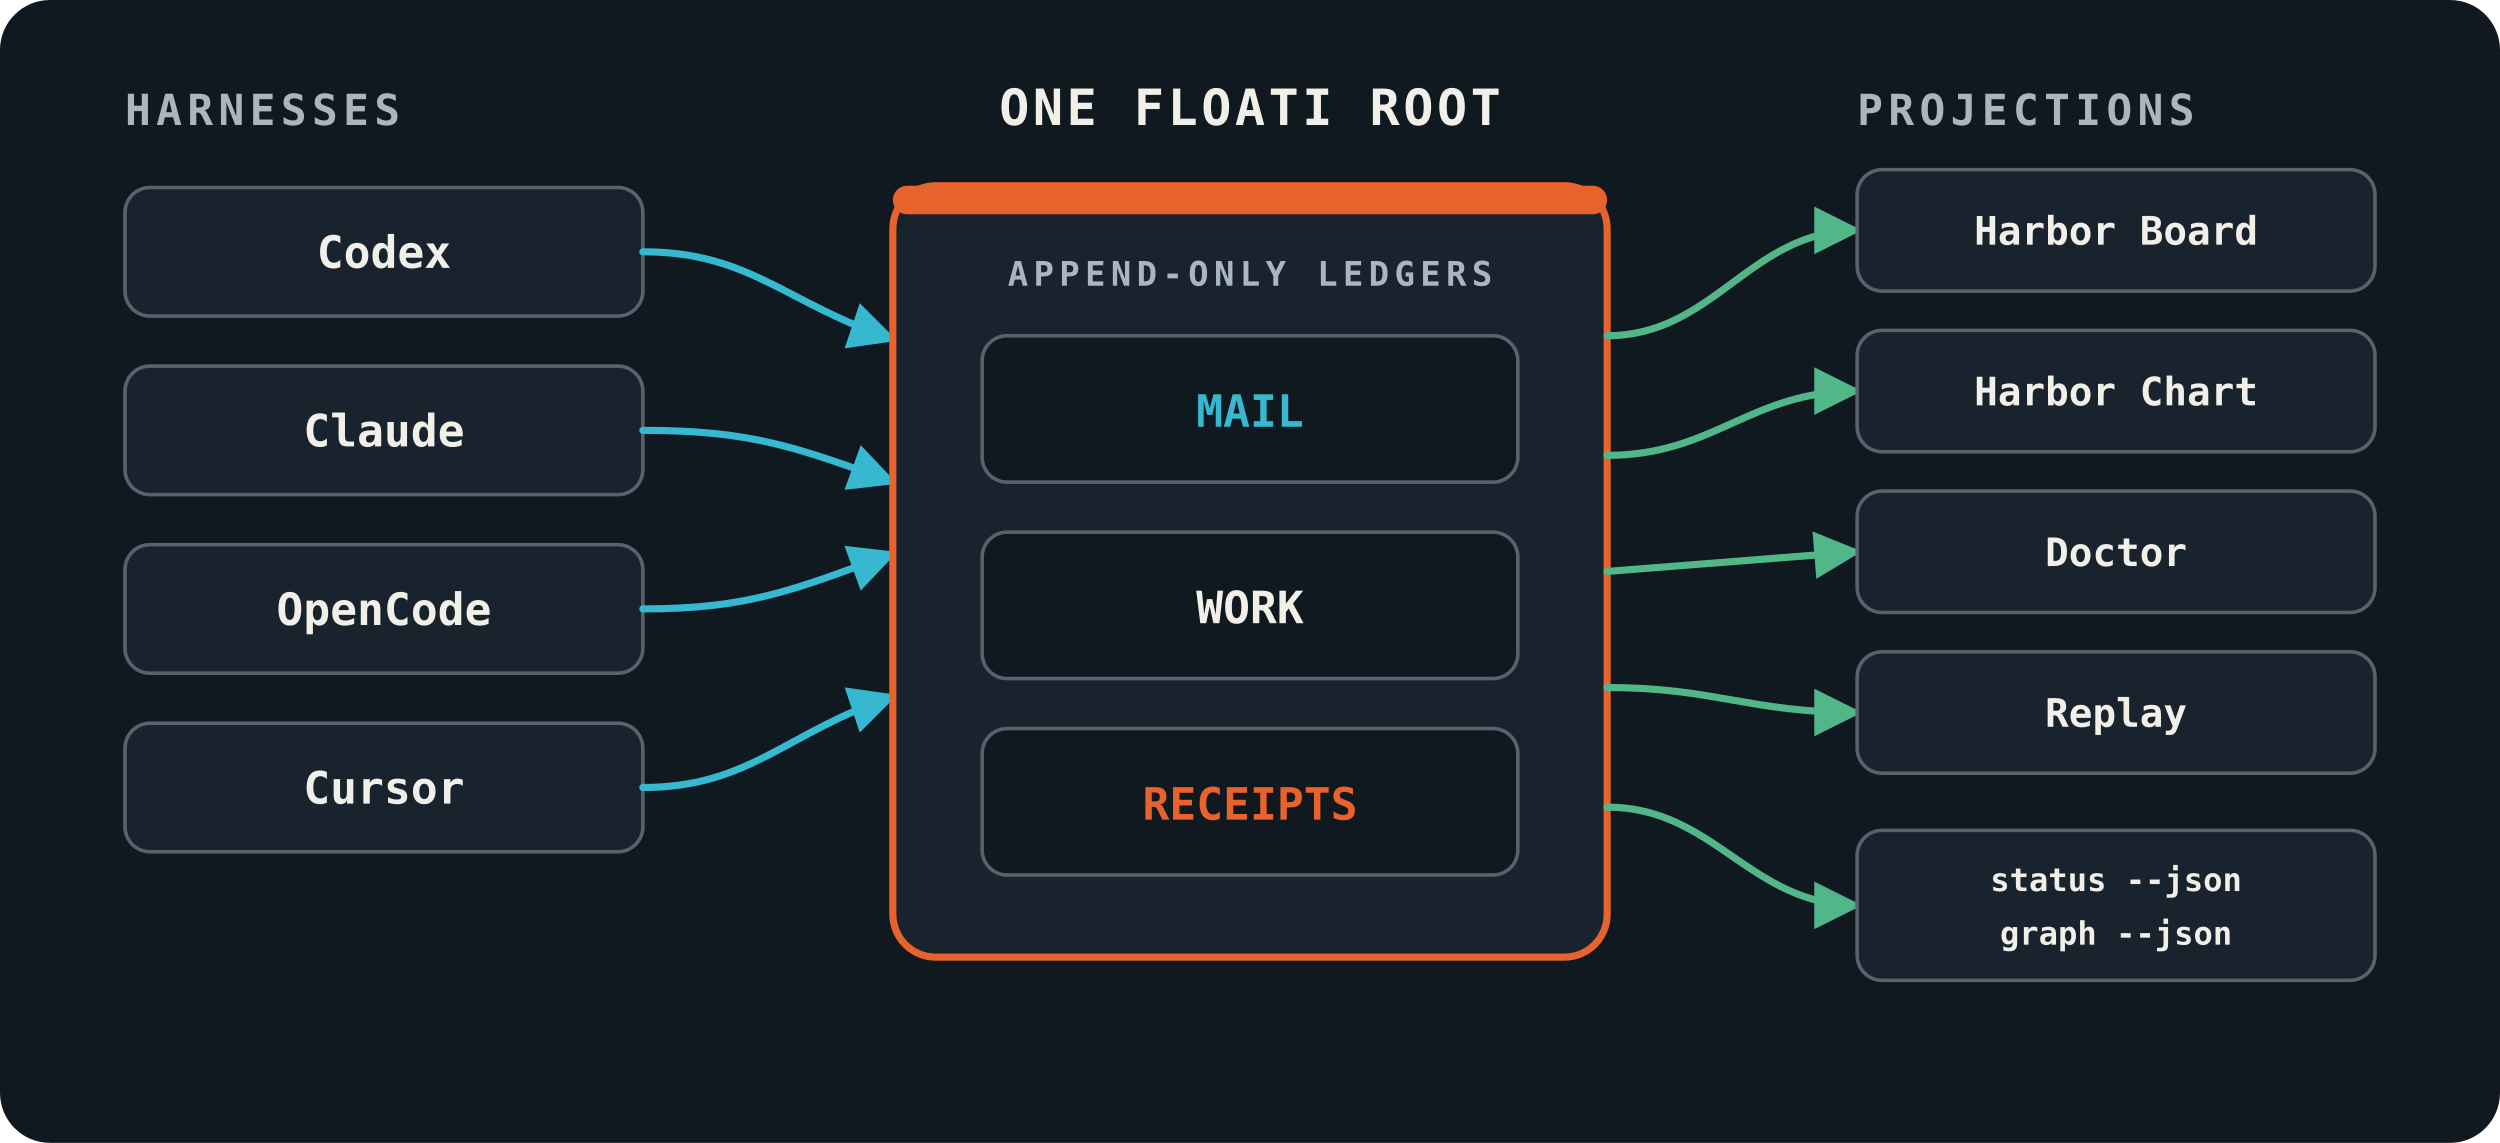
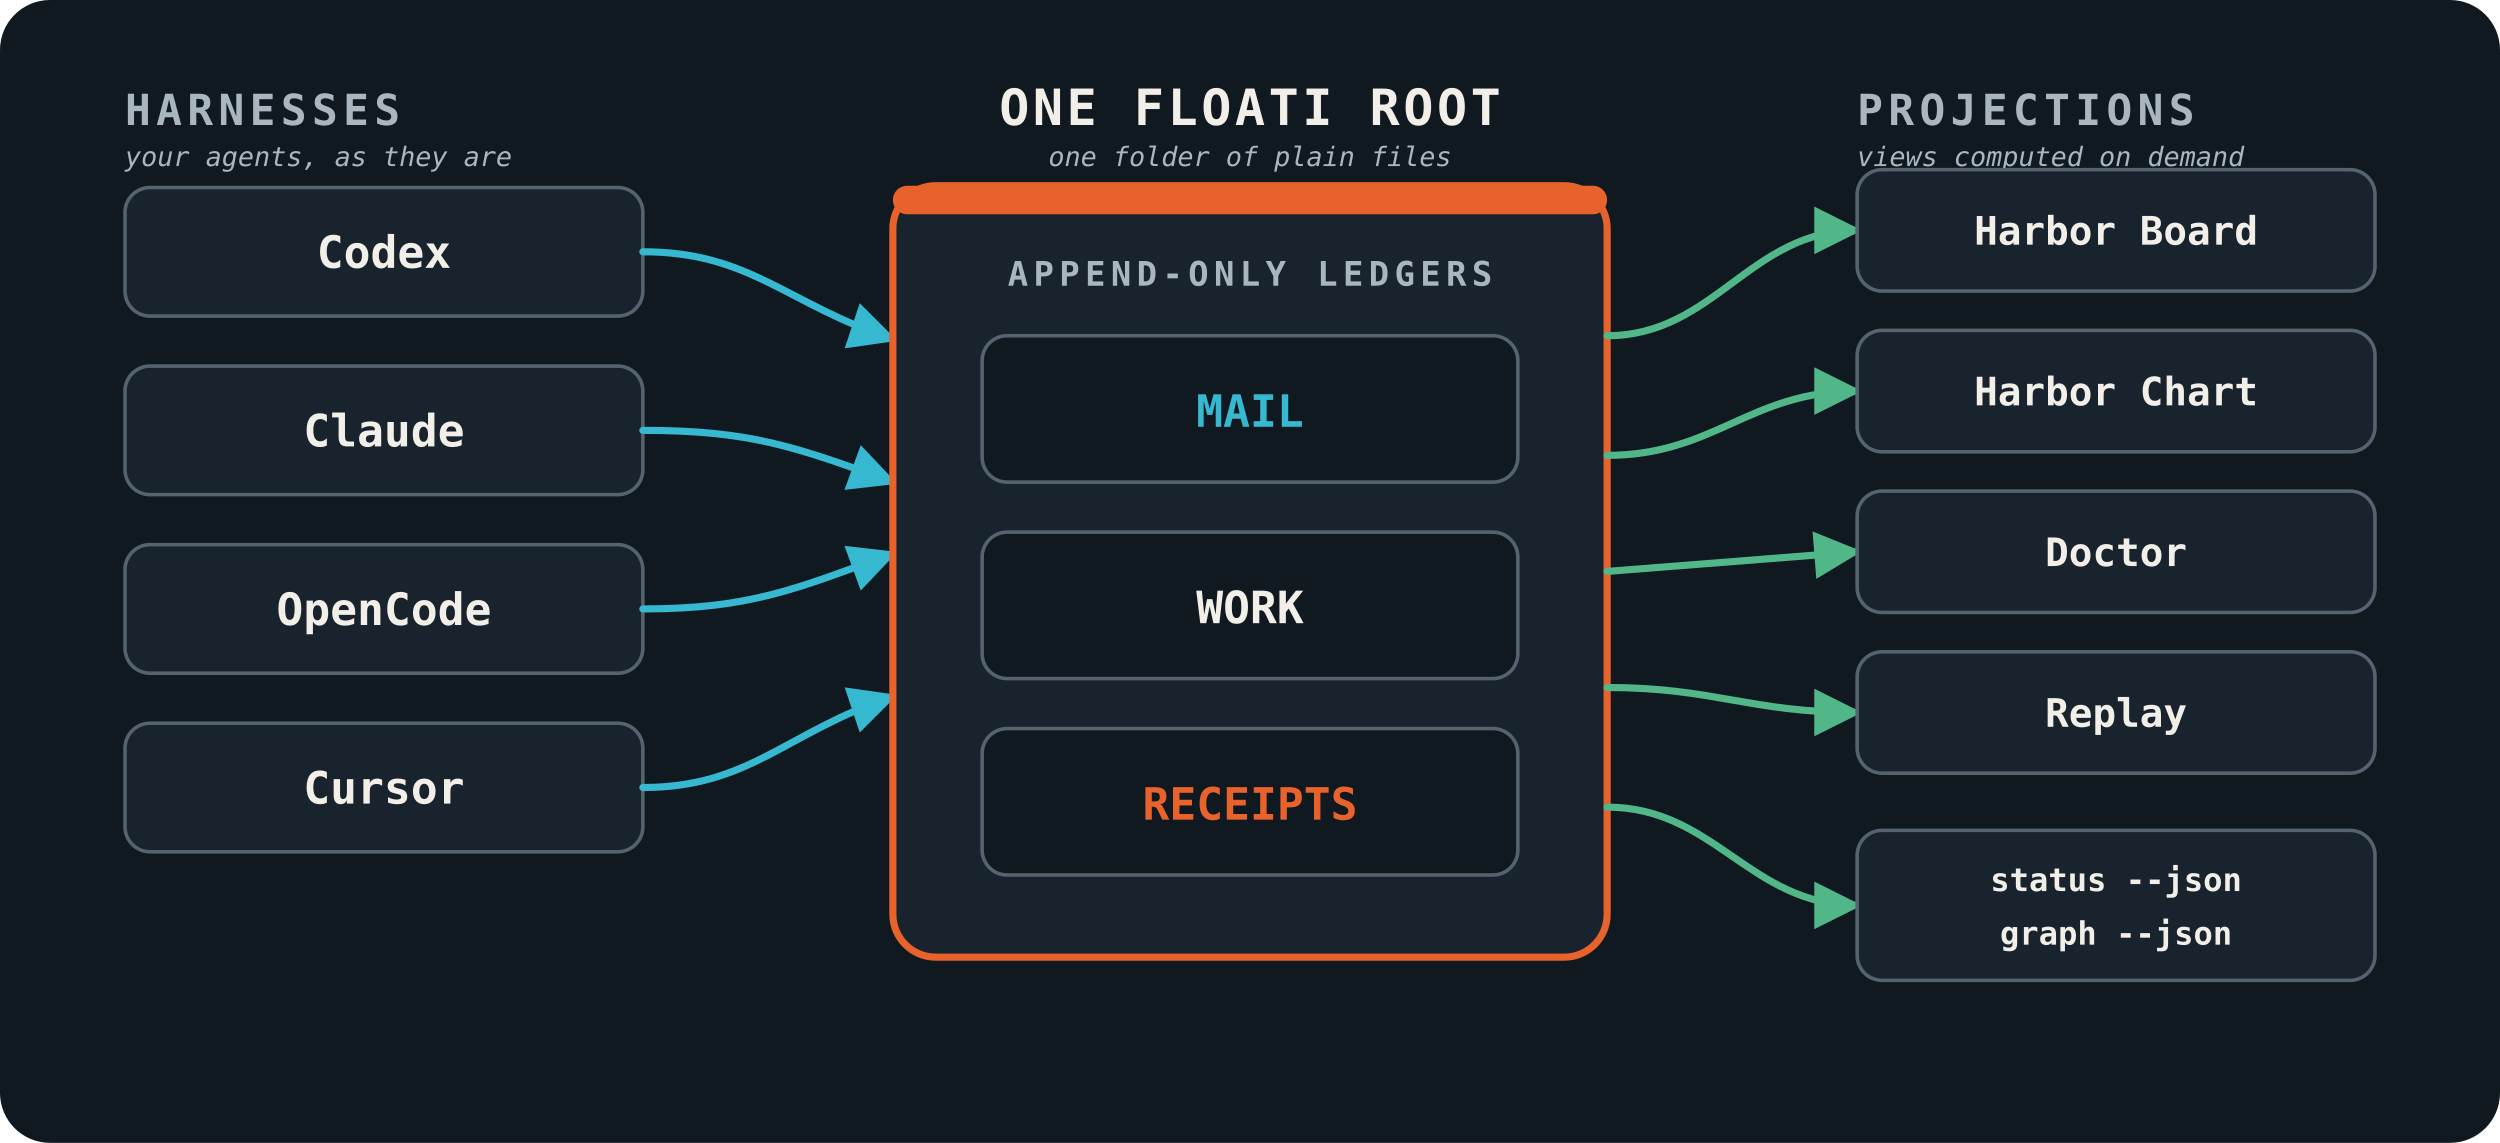
<svg xmlns="http://www.w3.org/2000/svg" viewBox="0 0 1400 640" role="img" aria-labelledby="title desc">
  <defs>
    <marker id="arrow-in" viewBox="0 0 12 12" refX="10" refY="6" markerWidth="8" markerHeight="8" orient="auto-start-reverse">
      <path d="M 1 1 L 11 6 L 1 11 Z" fill="#35B8D0" />
    </marker>
    <marker id="arrow-out" viewBox="0 0 12 12" refX="10" refY="6" markerWidth="8" markerHeight="8" orient="auto-start-reverse">
      <path d="M 1 1 L 11 6 L 1 11 Z" fill="#52B788" />
    </marker>
  </defs>
  <rect width="1400" height="640" rx="28" fill="#101820" />
  <g font-family="ui-monospace, SFMono-Regular, Menlo, Consolas, monospace">
    <text x="70" y="70" fill="#AAB6BF" font-size="24" font-weight="700" letter-spacing="3">HARNESSES</text>
+     <text x="70" y="93" fill="#AAB6BF" font-size="15" font-style="italic">your agents, as they are</text>
    <text x="700" y="70" fill="#F1EFE8" font-size="28" font-weight="800" text-anchor="middle" letter-spacing="2">ONE FLOATI ROOT</text>
+     <text x="700" y="93" fill="#AAB6BF" font-size="15" font-style="italic" text-anchor="middle">one folder of plain files</text>
    <text x="1040" y="70" fill="#AAB6BF" font-size="24" font-weight="700" letter-spacing="3">PROJECTIONS</text>
+     <text x="1040" y="93" fill="#AAB6BF" font-size="15" font-style="italic">views computed on demand</text>
    <g fill="#18232D" stroke="#55636F" stroke-width="2">
      <rect x="70" y="105" width="290" height="72" rx="14" />
      <rect x="70" y="205" width="290" height="72" rx="14" />
      <rect x="70" y="305" width="290" height="72" rx="14" />
      <rect x="70" y="405" width="290" height="72" rx="14" />
    </g>
    <g fill="#F1EFE8" font-size="25" font-weight="700">
      <text x="215" y="150" text-anchor="middle">Codex</text>
      <text x="215" y="250" text-anchor="middle">Claude</text>
      <text x="215" y="350" text-anchor="middle">OpenCode</text>
      <text x="215" y="450" text-anchor="middle">Cursor</text>
    </g>
    <g fill="none" stroke="#35B8D0" stroke-width="4" stroke-linecap="round" marker-end="url(#arrow-in)">
      <path d="M 360 141 C 420 141 440 170 500 190" />
      <path d="M 360 241 C 420 241 445 250 500 270" />
      <path d="M 360 341 C 420 341 445 330 500 310" />
      <path d="M 360 441 C 420 441 440 410 500 390" />
    </g>
    <rect x="500" y="104" width="400" height="432" rx="24" fill="#18232D" stroke="#E8622C" stroke-width="4" />
    <rect x="500" y="104" width="400" height="16" rx="8" fill="#E8622C" />
    <text x="700" y="160" fill="#AAB6BF" font-size="19" font-weight="700" text-anchor="middle" letter-spacing="3">APPEND-ONLY LEDGERS</text>
    <g fill="#101820" stroke="#55636F" stroke-width="2">
      <rect x="550" y="188" width="300" height="82" rx="14" />
      <rect x="550" y="298" width="300" height="82" rx="14" />
      <rect x="550" y="408" width="300" height="82" rx="14" />
    </g>
    <g font-size="25" font-weight="800" text-anchor="middle">
      <text x="700" y="239" fill="#35B8D0">MAIL</text>
      <text x="700" y="349" fill="#F1EFE8">WORK</text>
      <text x="700" y="459" fill="#E8622C">RECEIPTS</text>
    </g>
    <g fill="none" stroke="#52B788" stroke-width="4" stroke-linecap="round" marker-end="url(#arrow-out)">
      <path d="M 900 188 C 960 188 980 129 1040 129" />
      <path d="M 900 255 C 960 255 980 219 1040 219" />
      <path d="M 900 320 L 1040 309" />
      <path d="M 900 385 C 960 385 980 399 1040 399" />
      <path d="M 900 452 C 960 452 980 507 1040 507" />
    </g>
    <g fill="#18232D" stroke="#55636F" stroke-width="2">
      <rect x="1040" y="95" width="290" height="68" rx="14" />
      <rect x="1040" y="185" width="290" height="68" rx="14" />
      <rect x="1040" y="275" width="290" height="68" rx="14" />
      <rect x="1040" y="365" width="290" height="68" rx="14" />
      <rect x="1040" y="465" width="290" height="84" rx="14" />
    </g>
    <g fill="#F1EFE8" font-size="22" font-weight="700" text-anchor="middle">
      <text x="1185" y="137">Harbor Board</text>
      <text x="1185" y="227">Harbor Chart</text>
      <text x="1185" y="317">Doctor</text>
      <text x="1185" y="407">Replay</text>
      <text x="1185" y="499" font-size="18">status --json</text>
      <text x="1185" y="529" font-size="18">graph --json</text>
    </g>
  </g>
</svg>
